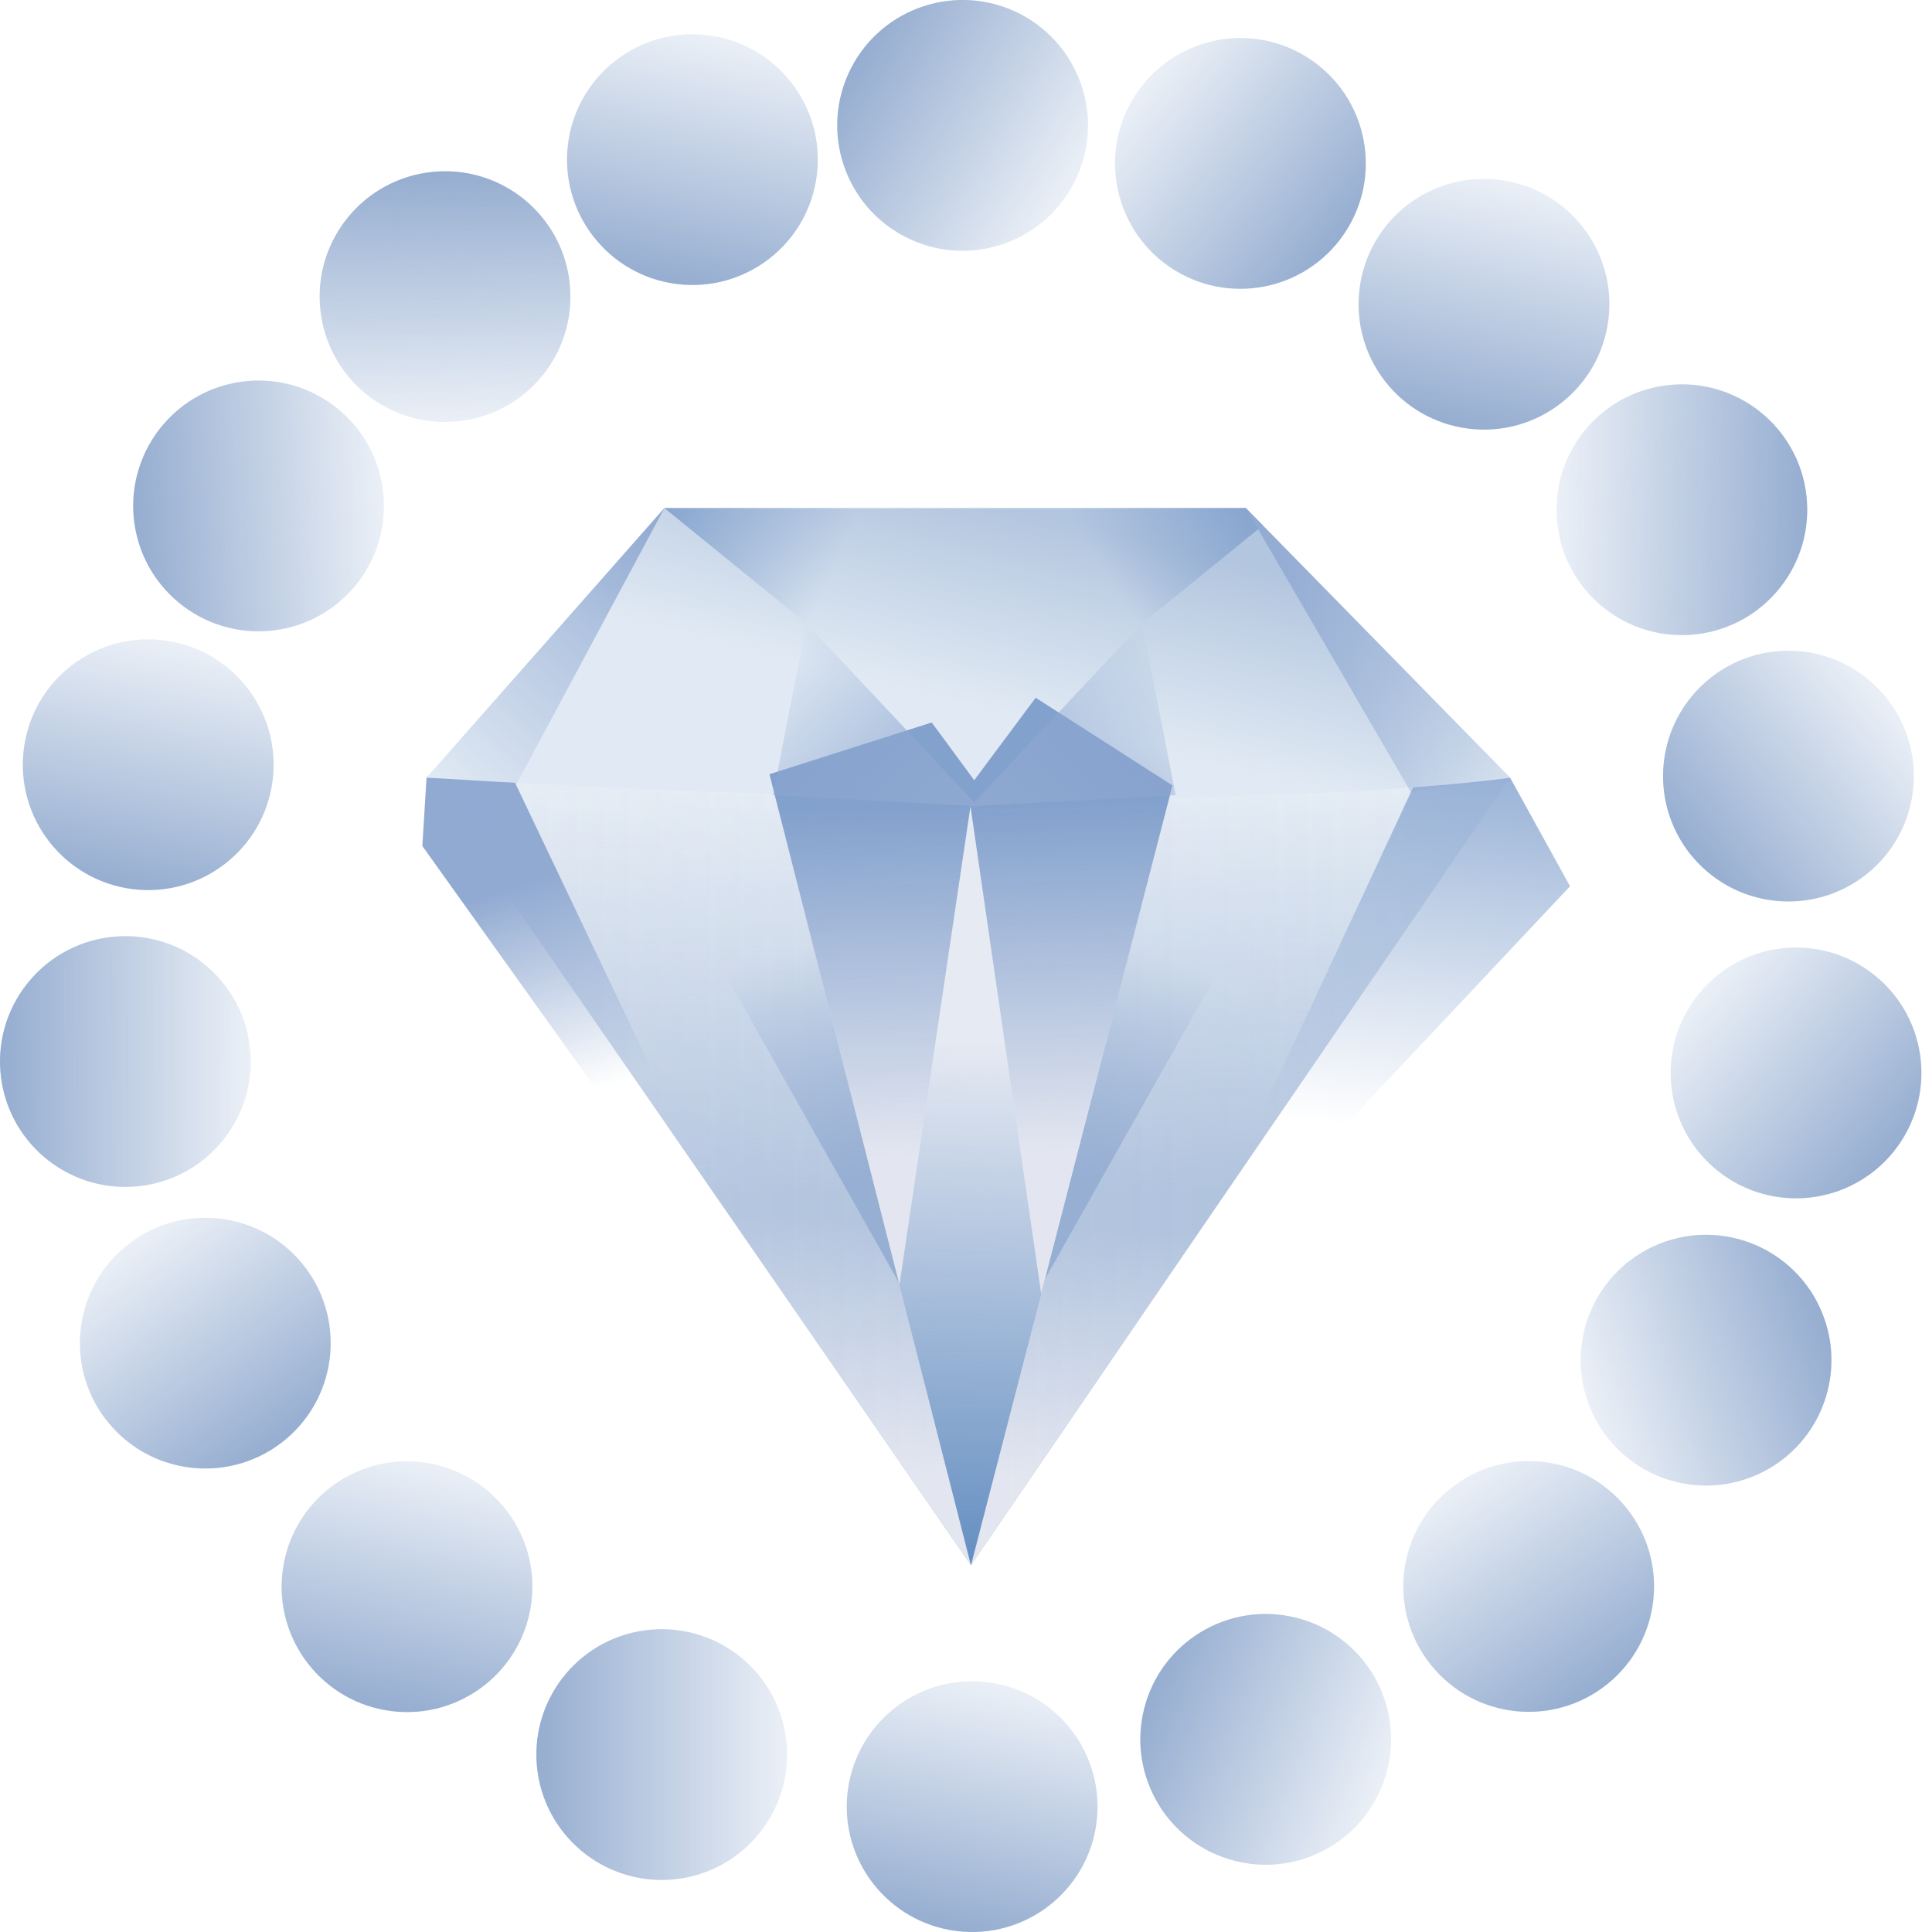
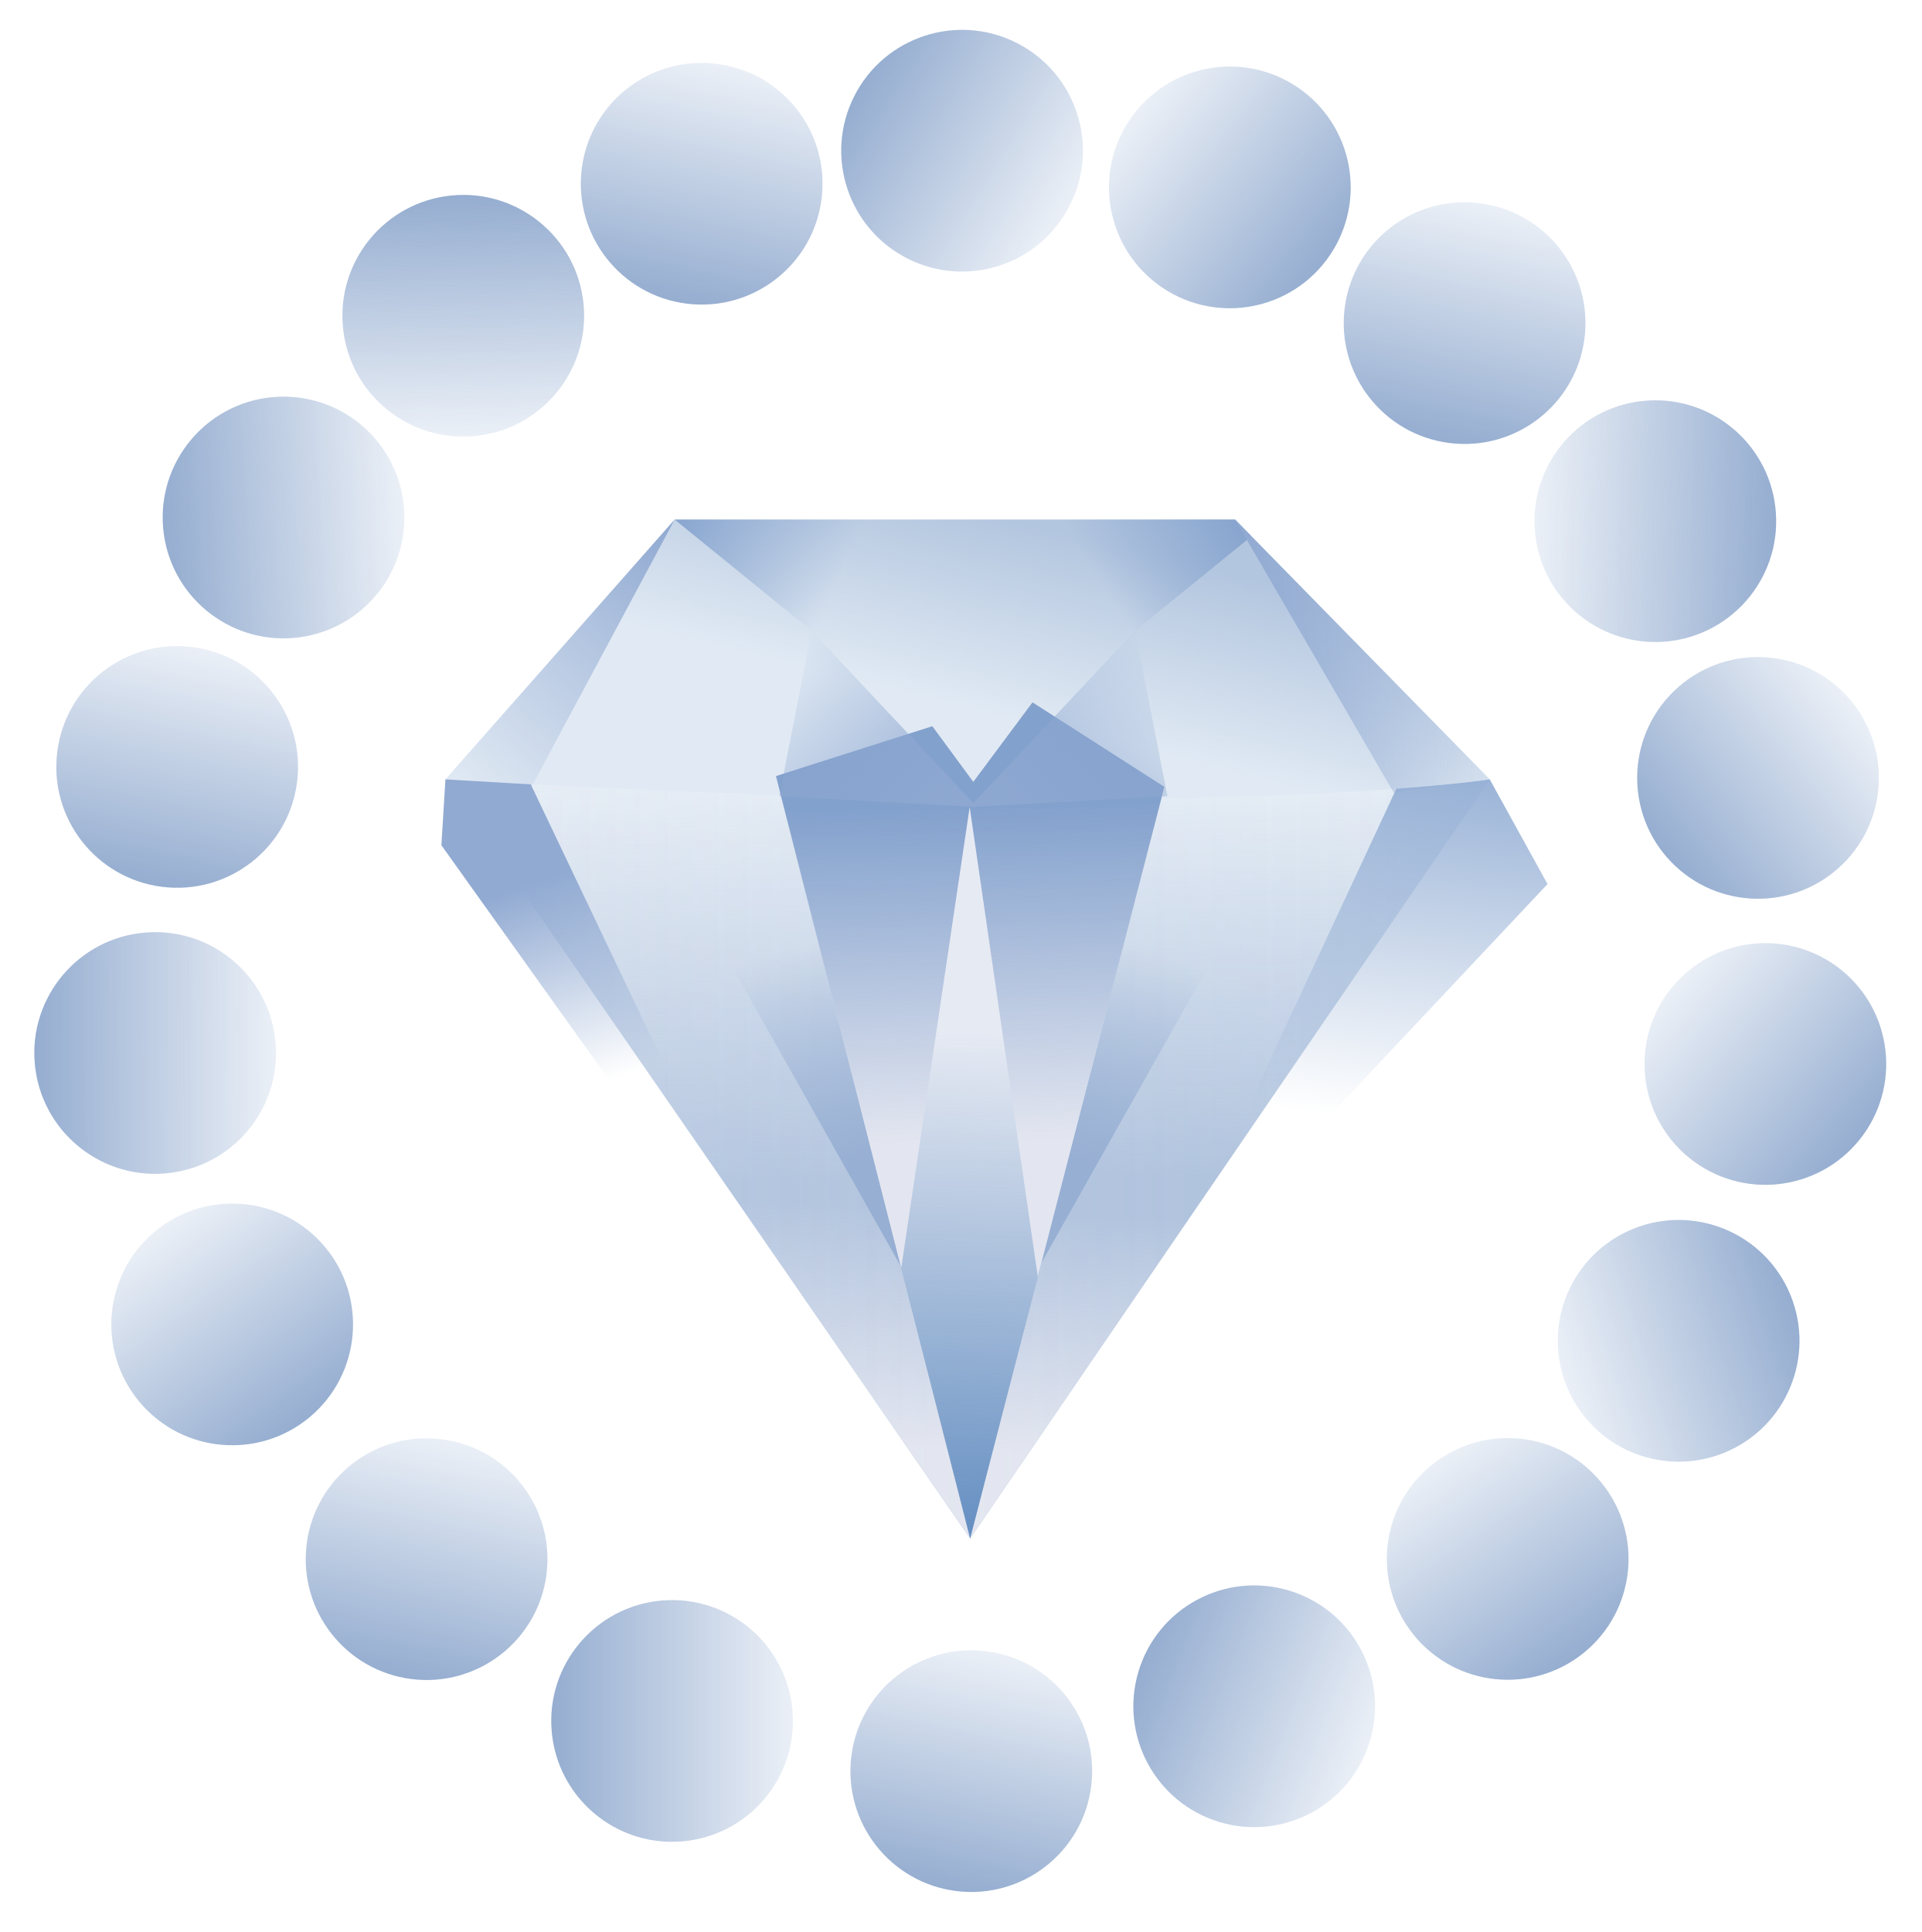
<svg xmlns="http://www.w3.org/2000/svg" xmlns:xlink="http://www.w3.org/1999/xlink" width="177.713mm" height="178.696mm" viewBox="0 0 177.713 178.696" version="1.1" id="svg8">
  <defs id="defs2">
    <linearGradient id="linearGradient1377">
      <stop style="stop-color:#95add0;stop-opacity:1;" offset="0" id="stop1373" />
      <stop style="stop-color:#95add0;stop-opacity:0;" offset="1" id="stop1375" />
    </linearGradient>
    <linearGradient id="linearGradient1334">
      <stop style="stop-color:#b3c6df;stop-opacity:1;" offset="0" id="stop1330" />
      <stop style="stop-color:#b3c6df;stop-opacity:0;" offset="1" id="stop1332" />
    </linearGradient>
    <linearGradient id="linearGradient1140">
      <stop style="stop-color:#91aad2;stop-opacity:1;" offset="0" id="stop1136" />
      <stop style="stop-color:#91aad2;stop-opacity:0;" offset="1" id="stop1138" />
    </linearGradient>
    <linearGradient id="linearGradient1132">
      <stop style="stop-color:#91aad2;stop-opacity:1;" offset="0" id="stop1128" />
      <stop style="stop-color:#91aad2;stop-opacity:0;" offset="1" id="stop1130" />
    </linearGradient>
    <linearGradient id="linearGradient1108">
      <stop style="stop-color:#88a5cf;stop-opacity:1;" offset="0" id="stop1104" />
      <stop style="stop-color:#88a5cf;stop-opacity:0;" offset="1" id="stop1106" />
    </linearGradient>
    <linearGradient id="linearGradient1100">
      <stop style="stop-color:#88a5cf;stop-opacity:1;" offset="0" id="stop1096" />
      <stop style="stop-color:#88a5cf;stop-opacity:0;" offset="1" id="stop1098" />
    </linearGradient>
    <linearGradient id="linearGradient1050">
      <stop style="stop-color:#8ea8d1;stop-opacity:1;" offset="0" id="stop1046" />
      <stop style="stop-color:#8ea8d1;stop-opacity:0;" offset="1" id="stop1048" />
    </linearGradient>
    <linearGradient id="linearGradient1022">
      <stop style="stop-color:#8ba8d1;stop-opacity:1;" offset="0" id="stop1018" />
      <stop style="stop-color:#8ba8d1;stop-opacity:0;" offset="1" id="stop1020" />
    </linearGradient>
    <linearGradient id="linearGradient1002">
      <stop style="stop-color:#91aad2;stop-opacity:1;" offset="0" id="stop998" />
      <stop style="stop-color:#91aad2;stop-opacity:0;" offset="1" id="stop1000" />
    </linearGradient>
    <linearGradient id="linearGradient978">
      <stop style="stop-color:#97afd3;stop-opacity:1;" offset="0" id="stop974" />
      <stop style="stop-color:#97afd3;stop-opacity:0;" offset="1" id="stop976" />
    </linearGradient>
    <linearGradient id="linearGradient970">
      <stop style="stop-color:#e3e6f0;stop-opacity:1;" offset="0" id="stop966" />
      <stop style="stop-color:#e3e6f0;stop-opacity:0;" offset="1" id="stop968" />
    </linearGradient>
    <linearGradient id="linearGradient946">
      <stop style="stop-color:#83a1cd;stop-opacity:1;" offset="0" id="stop942" />
      <stop style="stop-color:#83a1cd;stop-opacity:0;" offset="1" id="stop944" />
    </linearGradient>
    <linearGradient id="linearGradient917">
      <stop style="stop-color:#648ec1;stop-opacity:1;" offset="0" id="stop913" />
      <stop style="stop-color:#648ec1;stop-opacity:0;" offset="1" id="stop915" />
    </linearGradient>
    <linearGradient id="linearGradient867">
      <stop style="stop-color:#e3e6f0;stop-opacity:1;" offset="0" id="stop863" />
      <stop style="stop-color:#e3e6f0;stop-opacity:0;" offset="1" id="stop865" />
    </linearGradient>
    <linearGradient id="linearGradient855">
      <stop style="stop-color:#afc2dd;stop-opacity:1;" offset="0" id="stop851" />
      <stop style="stop-color:#afc2dd;stop-opacity:0;" offset="1" id="stop853" />
    </linearGradient>
    <clipPath clipPathUnits="userSpaceOnUse" id="clipPath843">
      <path id="path845" d="m 396.875,164.708 h 80.845 l 36.748,37.483 -74.965,109.508 -75.7,-109.508 z" style="fill:#550000;fill-opacity:0.706;stroke:none;stroke-width:1.165;stroke-linecap:butt;stroke-linejoin:miter;stroke-miterlimit:4;stroke-dasharray:none;stroke-opacity:1" />
    </clipPath>
    <linearGradient xlink:href="#linearGradient855" id="linearGradient857" x1="436.562" y1="259.885" x2="435.828" y2="190.064" gradientUnits="userSpaceOnUse" />
    <linearGradient xlink:href="#linearGradient867" id="linearGradient869" x1="460.773" y1="300.113" x2="462.07" y2="265.138" gradientUnits="userSpaceOnUse" />
    <clipPath clipPathUnits="userSpaceOnUse" id="clipPath883">
      <path style="fill:#e3e6f0;fill-opacity:1;stroke:none;stroke-width:0.265px;stroke-linecap:butt;stroke-linejoin:miter;stroke-opacity:1" d="m 363.802,202.191 c 108.038,6.615 150.666,0 150.666,0 l 23.519,42.627 -93.339,119.063 -85.99,-77.905 z" id="path885" clip-path="url(#clipPath843)" transform="translate(-1e-5,1e-5)" />
    </clipPath>
    <clipPath clipPathUnits="userSpaceOnUse" id="clipPath895">
      <path style="fill:#6c93c4;fill-opacity:1;stroke:none;stroke-width:0.265px;stroke-linecap:butt;stroke-linejoin:miter;stroke-opacity:1" d="m 411.488,201.715 28.015,109.984 28.015,-108.427 -20.233,-12.97 z" id="path897" clip-path="url(#clipPath883)" />
    </clipPath>
    <clipPath clipPathUnits="userSpaceOnUse" id="clipPath907">
      <path style="fill:#6c93c4;fill-opacity:1;stroke:none;stroke-width:0.265px;stroke-linecap:butt;stroke-linejoin:miter;stroke-opacity:1" d="m 411.488,201.715 28.015,109.984 28.015,-108.427 -20.233,-12.97 z" id="path909" clip-path="url(#clipPath883)" />
    </clipPath>
    <linearGradient xlink:href="#linearGradient917" id="linearGradient919" x1="439.502" y1="311.699" x2="441.577" y2="238.787" gradientUnits="userSpaceOnUse" />
    <linearGradient xlink:href="#linearGradient946" id="linearGradient948" x1="439.437" y1="206.18" x2="440.54" y2="254.53" gradientUnits="userSpaceOnUse" />
    <clipPath clipPathUnits="userSpaceOnUse" id="clipPath954">
      <path style="fill:#e3e6f0;fill-opacity:1;stroke:none;stroke-width:0.265px;stroke-linecap:butt;stroke-linejoin:miter;stroke-opacity:1" d="m 363.802,202.191 c 108.038,6.615 150.666,0 150.666,0 l 23.519,42.627 -93.339,119.063 -85.99,-77.905 z" id="path956" clip-path="url(#clipPath843)" transform="translate(-1e-5,1e-5)" />
    </clipPath>
    <linearGradient xlink:href="#linearGradient970" id="linearGradient972" x1="363.802" y1="256.945" x2="514.468" y2="256.945" gradientUnits="userSpaceOnUse" />
    <linearGradient xlink:href="#linearGradient978" id="linearGradient980" x1="424.392" y1="257.541" x2="414.6" y2="226.494" gradientUnits="userSpaceOnUse" />
    <linearGradient xlink:href="#linearGradient978" id="linearGradient984" gradientUnits="userSpaceOnUse" x1="424.392" y1="257.541" x2="414.6" y2="226.494" />
    <clipPath clipPathUnits="userSpaceOnUse" id="clipPath992">
      <path style="fill:url(#linearGradient996);fill-opacity:1;stroke:none;stroke-width:0.265px;stroke-linecap:butt;stroke-linejoin:miter;stroke-opacity:1" d="m 363.802,202.191 c 108.038,6.615 150.666,0 150.666,0 l 23.519,42.627 -93.339,119.063 -85.99,-77.905 z" id="path994" clip-path="url(#clipPath843)" transform="translate(-1e-5,1e-5)" />
    </clipPath>
    <linearGradient xlink:href="#linearGradient970" id="linearGradient996" gradientUnits="userSpaceOnUse" x1="363.802" y1="256.945" x2="514.468" y2="256.945" />
    <linearGradient xlink:href="#linearGradient1002" id="linearGradient1004" x1="378.371" y1="216.393" x2="388.056" y2="245.445" gradientUnits="userSpaceOnUse" />
    <clipPath clipPathUnits="userSpaceOnUse" id="clipPath1012">
      <path style="fill:url(#linearGradient1016);fill-opacity:1;stroke:none;stroke-width:0.265px;stroke-linecap:butt;stroke-linejoin:miter;stroke-opacity:1" d="m 363.802,202.191 c 108.038,6.615 150.666,0 150.666,0 l 23.519,42.627 -93.339,119.063 -85.99,-77.905 z" id="path1014" clip-path="url(#clipPath843)" transform="translate(-1e-5,1e-5)" />
    </clipPath>
    <linearGradient xlink:href="#linearGradient970" id="linearGradient1016" gradientUnits="userSpaceOnUse" x1="363.802" y1="256.945" x2="514.468" y2="256.945" />
    <linearGradient xlink:href="#linearGradient1022" id="linearGradient1024" x1="505.79" y1="193.242" x2="499.046" y2="251.411" gradientUnits="userSpaceOnUse" />
    <linearGradient xlink:href="#linearGradient1050" id="linearGradient1052" x1="440.495" y1="206.18" x2="416.631" y2="180.76" gradientUnits="userSpaceOnUse" />
    <linearGradient xlink:href="#linearGradient1050" id="linearGradient1056" gradientUnits="userSpaceOnUse" x1="440.495" y1="206.18" x2="416.631" y2="180.76" gradientTransform="matrix(-1,0,0,1,879.9315,0)" />
    <clipPath clipPathUnits="userSpaceOnUse" id="clipPath1064">
      <path id="path1066" d="m 396.875,164.708 h 80.845 l 36.748,37.483 -74.965,109.508 -75.7,-109.508 z" style="fill:#e1eaf4;fill-opacity:1;stroke:none;stroke-width:1.165;stroke-linecap:butt;stroke-linejoin:miter;stroke-miterlimit:4;stroke-dasharray:none;stroke-opacity:1" />
    </clipPath>
    <clipPath clipPathUnits="userSpaceOnUse" id="clipPath1084">
      <path id="path1086" d="m 396.875,164.708 h 80.845 l 36.748,37.483 -74.965,109.508 -75.7,-109.508 z" style="fill:#e1eaf4;fill-opacity:1;stroke:none;stroke-width:1.165;stroke-linecap:butt;stroke-linejoin:miter;stroke-miterlimit:4;stroke-dasharray:none;stroke-opacity:1" />
    </clipPath>
    <clipPath clipPathUnits="userSpaceOnUse" id="clipPath1092">
      <path id="path1094" d="m 483.057,164.708 h -80.845 l -36.748,37.483 74.965,109.508 75.7,-109.508 z" style="fill:#e1eaf4;fill-opacity:1;stroke:none;stroke-width:1.165;stroke-linecap:butt;stroke-linejoin:miter;stroke-miterlimit:4;stroke-dasharray:none;stroke-opacity:1" />
    </clipPath>
    <linearGradient xlink:href="#linearGradient1100" id="linearGradient1102" x1="396.875" y1="164.708" x2="419.723" y2="175.053" gradientUnits="userSpaceOnUse" />
    <linearGradient xlink:href="#linearGradient1108" id="linearGradient1110" x1="402.212" y1="164.708" x2="420.262" y2="176.091" gradientUnits="userSpaceOnUse" />
    <clipPath clipPathUnits="userSpaceOnUse" id="clipPath1116">
      <path id="path1118" d="m 396.875,164.708 h 80.845 l 36.748,37.483 -74.965,109.508 -75.7,-109.508 z" style="fill:#e1eaf4;fill-opacity:1;stroke:none;stroke-width:1.165;stroke-linecap:butt;stroke-linejoin:miter;stroke-miterlimit:4;stroke-dasharray:none;stroke-opacity:1" />
    </clipPath>
    <clipPath clipPathUnits="userSpaceOnUse" id="clipPath1124">
      <path id="path1126" d="m 396.875,164.708 h 80.845 l 36.748,37.483 -74.965,109.508 -75.7,-109.508 z" style="fill:#e1eaf4;fill-opacity:1;stroke:none;stroke-width:1.165;stroke-linecap:butt;stroke-linejoin:miter;stroke-miterlimit:4;stroke-dasharray:none;stroke-opacity:1" />
    </clipPath>
    <linearGradient xlink:href="#linearGradient1132" id="linearGradient1134" x1="477.72" y1="184.422" x2="514.468" y2="184.422" gradientUnits="userSpaceOnUse" />
    <linearGradient xlink:href="#linearGradient1140" id="linearGradient1142" x1="396.875" y1="164.708" x2="363.802" y2="202.191" gradientUnits="userSpaceOnUse" />
    <clipPath clipPathUnits="userSpaceOnUse" id="clipPath1314">
      <path id="path1316" d="m 396.875,164.708 h 80.845 l 36.748,37.483 -74.965,109.508 -75.7,-109.508 z" style="fill:#e1eaf4;fill-opacity:1;stroke:none;stroke-width:1.165;stroke-linecap:butt;stroke-linejoin:miter;stroke-miterlimit:4;stroke-dasharray:none;stroke-opacity:1" />
    </clipPath>
    <linearGradient xlink:href="#linearGradient1334" id="linearGradient1336" x1="438.378" y1="163.152" x2="431.72" y2="190.302" gradientUnits="userSpaceOnUse" />
    <linearGradient xlink:href="#linearGradient1377" id="linearGradient1379" x1="239.814" y1="268.512" x2="274.68" y2="268.512" gradientUnits="userSpaceOnUse" />
    <linearGradient xlink:href="#linearGradient1377" id="linearGradient1391" gradientUnits="userSpaceOnUse" x1="239.814" y1="268.512" x2="274.68" y2="268.512" />
    <linearGradient xlink:href="#linearGradient1377" id="linearGradient1399" gradientUnits="userSpaceOnUse" x1="239.814" y1="268.512" x2="274.68" y2="268.512" />
    <linearGradient xlink:href="#linearGradient1377" id="linearGradient1407" gradientUnits="userSpaceOnUse" x1="239.814" y1="268.512" x2="274.68" y2="268.512" />
    <linearGradient xlink:href="#linearGradient1377" id="linearGradient1415" gradientUnits="userSpaceOnUse" x1="239.814" y1="268.512" x2="274.68" y2="268.512" gradientTransform="translate(-617.623,-176.8411)" />
    <linearGradient xlink:href="#linearGradient1377" id="linearGradient1423" gradientUnits="userSpaceOnUse" x1="239.814" y1="268.512" x2="274.68" y2="268.512" gradientTransform="translate(-368.0795,86.43998)" />
    <linearGradient xlink:href="#linearGradient1377" id="linearGradient1431" gradientUnits="userSpaceOnUse" x1="239.814" y1="268.512" x2="274.68" y2="268.512" />
    <linearGradient xlink:href="#linearGradient1377" id="linearGradient1439" gradientUnits="userSpaceOnUse" x1="239.814" y1="268.512" x2="274.68" y2="268.512" />
    <linearGradient xlink:href="#linearGradient1377" id="linearGradient1447" gradientUnits="userSpaceOnUse" x1="239.814" y1="268.512" x2="274.68" y2="268.512" />
    <linearGradient xlink:href="#linearGradient1377" id="linearGradient1455" gradientUnits="userSpaceOnUse" x1="239.814" y1="268.512" x2="274.68" y2="268.512" />
    <linearGradient xlink:href="#linearGradient1377" id="linearGradient1463" gradientUnits="userSpaceOnUse" x1="239.814" y1="268.512" x2="274.68" y2="268.512" />
    <linearGradient xlink:href="#linearGradient1377" id="linearGradient1471" gradientUnits="userSpaceOnUse" x1="239.814" y1="268.512" x2="274.68" y2="268.512" />
    <linearGradient xlink:href="#linearGradient1377" id="linearGradient1479" gradientUnits="userSpaceOnUse" x1="239.814" y1="268.512" x2="274.68" y2="268.512" />
    <linearGradient xlink:href="#linearGradient1377" id="linearGradient1487" gradientUnits="userSpaceOnUse" x1="239.814" y1="268.512" x2="274.68" y2="268.512" gradientTransform="translate(69.17579,-446.62)" />
    <linearGradient xlink:href="#linearGradient1377" id="linearGradient1495" gradientUnits="userSpaceOnUse" x1="239.814" y1="268.512" x2="274.68" y2="268.512" />
    <linearGradient xlink:href="#linearGradient1377" id="linearGradient1503" gradientUnits="userSpaceOnUse" x1="239.814" y1="268.512" x2="274.68" y2="268.512" />
    <linearGradient xlink:href="#linearGradient1377" id="linearGradient1511" gradientUnits="userSpaceOnUse" x1="239.814" y1="268.512" x2="274.68" y2="268.512" />
    <linearGradient xlink:href="#linearGradient1377" id="linearGradient1519" gradientUnits="userSpaceOnUse" x1="239.814" y1="268.512" x2="274.68" y2="268.512" />
    <linearGradient xlink:href="#linearGradient1377" id="linearGradient2173" gradientUnits="userSpaceOnUse" gradientTransform="translate(-617.623,-176.8411)" x1="239.814" y1="268.512" x2="274.68" y2="268.512" />
    <linearGradient xlink:href="#linearGradient1377" id="linearGradient2175" gradientUnits="userSpaceOnUse" gradientTransform="translate(69.17579,-446.62)" x1="239.814" y1="268.512" x2="274.68" y2="268.512" />
  </defs>
  <g id="layer1" transform="translate(-16.54615,-53.10488)">
-     <g id="g2261">
+     <g id="g2261" transform="matrix(0.9638028,0,0,0.9638028,3.773924,4.686358)">
      <g transform="matrix(0.6651686,0,0,0.6651686,-153.7501,1.852153)" id="g2171">
        <g id="g2086">
          <g id="g2002">
            <g id="g1919">
              <g id="g1837">
                <g id="g1756">
                  <g id="g1676">
                    <g id="g1597">
                      <g id="g1437" transform="rotate(-178.9921,373.0335,207.1979)">
                        <path d="m 255.866,251.133 a 17.433,17.433 0 0 1 18.757,15.966 17.433,17.433 0 0 1 -15.932,18.786 17.433,17.433 0 0 1 -18.814,-15.898 17.433,17.433 0 0 1 15.864,-18.843" id="path1433" style="opacity:1;fill:#ebf0f7;fill-opacity:1;stroke:none;stroke-width:1.086;stroke-linecap:round;stroke-linejoin:round;stroke-miterlimit:4;stroke-dasharray:none;stroke-dashoffset:0;stroke-opacity:1" />
                        <path style="opacity:1;fill:url(#linearGradient1439);fill-opacity:1;stroke:none;stroke-width:1.086;stroke-linecap:round;stroke-linejoin:round;stroke-miterlimit:4;stroke-dasharray:none;stroke-dashoffset:0;stroke-opacity:1" id="path1435" d="m 255.866,251.133 a 17.433,17.433 0 0 1 18.757,15.966 17.433,17.433 0 0 1 -15.932,18.786 17.433,17.433 0 0 1 -18.814,-15.898 17.433,17.433 0 0 1 15.864,-18.843" />
                      </g>
                      <g transform="translate(-48.47297,-17.00806)" id="g1359">
                        <path style="fill:#e1eaf4;fill-opacity:1;stroke:none;stroke-width:1.165;stroke-linecap:butt;stroke-linejoin:miter;stroke-miterlimit:4;stroke-dasharray:none;stroke-opacity:1" d="m 396.875,164.708 h 80.845 l 36.748,37.483 -74.965,109.508 -75.7,-109.508 z" id="path837" />
                        <path id="path1320" d="m 396.875,164.708 h 80.845 l 36.748,37.483 -74.965,109.508 -75.7,-109.508 z" style="fill:url(#linearGradient1336);fill-opacity:1;stroke:none;stroke-width:1.165;stroke-linecap:butt;stroke-linejoin:miter;stroke-miterlimit:4;stroke-dasharray:none;stroke-opacity:1" />
                        <path style="fill:#f2f7fb;fill-opacity:0.995;stroke:none;stroke-width:0.265px;stroke-linecap:butt;stroke-linejoin:miter;stroke-opacity:1" d="m 363.802,202.191 c 108.038,6.615 150.666,0 150.666,0 l 23.519,42.627 -93.339,119.063 -85.99,-77.905 z" id="path839" clip-path="url(#clipPath843)" />
                        <path clip-path="url(#clipPath843)" id="path849" d="m 363.802,202.191 c 108.038,6.615 150.666,0 150.666,0 l 23.519,42.627 -93.339,119.063 -85.99,-77.905 z" style="fill:url(#linearGradient857);fill-opacity:1;stroke:none;stroke-width:0.265px;stroke-linecap:butt;stroke-linejoin:miter;stroke-opacity:1" />
                        <path style="fill:url(#linearGradient869);fill-opacity:1;stroke:none;stroke-width:0.265px;stroke-linecap:butt;stroke-linejoin:miter;stroke-opacity:1" d="m 363.802,202.191 c 108.038,6.615 150.666,0 150.666,0 l 23.519,42.627 -93.339,119.063 -85.99,-77.905 z" id="path859" clip-path="url(#clipPath843)" transform="translate(-1e-5,1e-5)" />
                        <path transform="translate(-1e-5,1e-5)" clip-path="url(#clipPath843)" id="path875" d="m 363.802,202.191 c 108.038,6.615 150.666,0 150.666,0 l 23.519,42.627 -93.339,119.063 -85.99,-77.905 z" style="opacity:0.16;fill:url(#linearGradient972);fill-opacity:1;stroke:none;stroke-width:0.265px;stroke-linecap:butt;stroke-linejoin:miter;stroke-opacity:1" />
                        <path style="fill:#6c93c4;fill-opacity:1;stroke:none;stroke-width:0.265px;stroke-linecap:butt;stroke-linejoin:miter;stroke-opacity:1" d="m 411.488,201.715 28.015,109.984 28.015,-108.427 -20.233,-12.97 z" id="path871" clip-path="url(#clipPath883)" />
                        <path style="fill:url(#linearGradient980);fill-opacity:1;stroke:none;stroke-width:0.265px;stroke-linecap:butt;stroke-linejoin:miter;stroke-opacity:1" d="m 387.537,197.911 42.043,74.675 17.705,-82.284 z" id="path950" clip-path="url(#clipPath954)" />
                        <path clip-path="url(#clipPath954)" id="path982" d="m 387.537,197.911 42.043,74.675 17.705,-82.284 z" style="fill:url(#linearGradient984);fill-opacity:1;stroke:none;stroke-width:0.265px;stroke-linecap:butt;stroke-linejoin:miter;stroke-opacity:1" transform="matrix(-1,0,0,1,879.0047,0)" />
                        <path clip-path="url(#clipPath883)" id="path889" d="m 411.488,201.715 28.015,109.984 28.015,-108.427 -20.233,-12.97 z" style="fill:#e6eaf3;fill-opacity:1;stroke:none;stroke-width:0.265px;stroke-linecap:butt;stroke-linejoin:miter;stroke-opacity:1" />
                        <path style="fill:url(#linearGradient919);fill-opacity:1;stroke:none;stroke-width:0.265px;stroke-linecap:butt;stroke-linejoin:miter;stroke-opacity:1" d="m 411.488,201.715 28.015,109.984 28.015,-108.427 -20.233,-12.97 z" id="path911" clip-path="url(#clipPath883)" />
                        <path style="fill:#e3e6f0;fill-opacity:1;stroke:none;stroke-width:0.265px;stroke-linecap:butt;stroke-linejoin:miter;stroke-opacity:1" d="m 429.58,272.586 9.857,-66.405 9.857,67.962 32.165,-70.556 -21.789,-27.496 -19.714,26.458 -20.233,-27.496 -23.346,36.834 z" id="path903" clip-path="url(#clipPath907)" />
                        <path clip-path="url(#clipPath907)" id="path940" d="m 429.58,272.586 9.857,-66.405 9.857,67.962 32.165,-70.556 -21.789,-27.496 -19.714,26.458 -20.233,-27.496 -23.346,36.834 z" style="fill:url(#linearGradient948);fill-opacity:1;stroke:none;stroke-width:0.265px;stroke-linecap:butt;stroke-linejoin:miter;stroke-opacity:1" />
                        <path style="fill:url(#linearGradient1004);fill-opacity:1;stroke:none;stroke-width:0.265px;stroke-linecap:butt;stroke-linejoin:miter;stroke-opacity:1" d="m 367.304,184.422 47.21,99.089 -62.255,-87.157 z" id="path986" clip-path="url(#clipPath992)" />
                        <path style="fill:url(#linearGradient1024);fill-opacity:1;stroke:none;stroke-width:0.265px;stroke-linecap:butt;stroke-linejoin:miter;stroke-opacity:1" d="m 505.79,193.242 -38.909,83.525 65.368,-69.518 z" id="path1006" clip-path="url(#clipPath1012)" />
                        <path style="fill:url(#linearGradient1052);fill-opacity:1;stroke:none;stroke-width:0.265px;stroke-linecap:butt;stroke-linejoin:miter;stroke-opacity:1" d="m 411.961,204.624 4.669,-23.864 23.864,25.421 z" id="path1044" />
                        <path id="path1054" d="m 467.97,204.624 -4.669,-23.864 -23.864,25.421 z" style="fill:url(#linearGradient1056);fill-opacity:1;stroke:none;stroke-width:0.265px;stroke-linecap:butt;stroke-linejoin:miter;stroke-opacity:1" />
                        <path style="fill:url(#linearGradient1102);fill-opacity:1;stroke:none;stroke-width:0.265px;stroke-linecap:butt;stroke-linejoin:miter;stroke-opacity:1" d="m 396.875,164.708 19.756,16.051 21.748,-17.608 c 0,0 0.519,-17.639 -2.075,-17.639 -2.594,0 -45.135,10.376 -45.135,10.376 z" id="path1080" clip-path="url(#clipPath1084)" />
                        <path clip-path="url(#clipPath1092)" id="path1088" d="m 396.875,164.708 19.756,16.051 21.748,-17.608 c 0,0 0.519,-17.639 -2.075,-17.639 -2.594,0 -45.135,10.376 -45.135,10.376 z" style="fill:url(#linearGradient1110);fill-opacity:1;stroke:none;stroke-width:0.265px;stroke-linecap:butt;stroke-linejoin:miter;stroke-opacity:1" transform="matrix(-1,0,0,1,879.9315,0)" />
                        <path style="fill:url(#linearGradient1142);fill-opacity:1;stroke:none;stroke-width:0.265px;stroke-linecap:butt;stroke-linejoin:miter;stroke-opacity:1" d="M 373.529,208.287 396.875,164.708 h -33.721 l -12.97,53.954 z" id="path1112" clip-path="url(#clipPath1116)" />
                        <path style="fill:url(#linearGradient1134);fill-opacity:1;stroke:none;stroke-width:0.265px;stroke-linecap:butt;stroke-linejoin:miter;stroke-opacity:1" d="m 500.633,204.136 -22.913,-39.428 55.597,20.233 -18.849,17.25 z" id="path1120" clip-path="url(#clipPath1124)" />
                      </g>
                      <g transform="translate(90.78519,52.51706)" id="g1383">
                        <path style="opacity:1;fill:#ebf0f7;fill-opacity:1;stroke:none;stroke-width:1.086;stroke-linecap:round;stroke-linejoin:round;stroke-miterlimit:4;stroke-dasharray:none;stroke-dashoffset:0;stroke-opacity:1" id="path1361" d="m 255.866,251.133 a 17.433,17.433 0 0 1 18.757,15.966 17.433,17.433 0 0 1 -15.932,18.786 17.433,17.433 0 0 1 -18.814,-15.898 17.433,17.433 0 0 1 15.864,-18.843" />
                        <path d="m 255.866,251.133 a 17.433,17.433 0 0 1 18.757,15.966 17.433,17.433 0 0 1 -15.932,18.786 17.433,17.433 0 0 1 -18.814,-15.898 17.433,17.433 0 0 1 15.864,-18.843" id="path1363" style="opacity:1;fill:url(#linearGradient1379);fill-opacity:1;stroke:none;stroke-width:1.086;stroke-linecap:round;stroke-linejoin:round;stroke-miterlimit:4;stroke-dasharray:none;stroke-dashoffset:0;stroke-opacity:1" />
                      </g>
                      <g id="g1389" transform="rotate(-77.98852,361.1239,215.6661)">
                        <path d="m 255.866,251.133 a 17.433,17.433 0 0 1 18.757,15.966 17.433,17.433 0 0 1 -15.932,18.786 17.433,17.433 0 0 1 -18.814,-15.898 17.433,17.433 0 0 1 15.864,-18.843" id="path1385" style="opacity:1;fill:#ebf0f7;fill-opacity:1;stroke:none;stroke-width:1.086;stroke-linecap:round;stroke-linejoin:round;stroke-miterlimit:4;stroke-dasharray:none;stroke-dashoffset:0;stroke-opacity:1" />
                        <path style="opacity:1;fill:url(#linearGradient1391);fill-opacity:1;stroke:none;stroke-width:1.086;stroke-linecap:round;stroke-linejoin:round;stroke-miterlimit:4;stroke-dasharray:none;stroke-dashoffset:0;stroke-opacity:1" id="path1387" d="m 255.866,251.133 a 17.433,17.433 0 0 1 18.757,15.966 17.433,17.433 0 0 1 -15.932,18.786 17.433,17.433 0 0 1 -18.814,-15.898 17.433,17.433 0 0 1 15.864,-18.843" />
                      </g>
                      <g transform="rotate(21.63121,212.7216,751.1157)" id="g1397">
                        <path style="opacity:1;fill:#ebf0f7;fill-opacity:1;stroke:none;stroke-width:1.086;stroke-linecap:round;stroke-linejoin:round;stroke-miterlimit:4;stroke-dasharray:none;stroke-dashoffset:0;stroke-opacity:1" id="path1393" d="m 255.866,251.133 a 17.433,17.433 0 0 1 18.757,15.966 17.433,17.433 0 0 1 -15.932,18.786 17.433,17.433 0 0 1 -18.814,-15.898 17.433,17.433 0 0 1 15.864,-18.843" />
                        <path d="m 255.866,251.133 a 17.433,17.433 0 0 1 18.757,15.966 17.433,17.433 0 0 1 -15.932,18.786 17.433,17.433 0 0 1 -18.814,-15.898 17.433,17.433 0 0 1 15.864,-18.843" id="path1395" style="opacity:1;fill:url(#linearGradient1399);fill-opacity:1;stroke:none;stroke-width:1.086;stroke-linecap:round;stroke-linejoin:round;stroke-miterlimit:4;stroke-dasharray:none;stroke-dashoffset:0;stroke-opacity:1" />
                      </g>
                      <g id="g1405" transform="rotate(-124.1577,370.6356,227.0837)">
                        <path d="m 255.866,251.133 a 17.433,17.433 0 0 1 18.757,15.966 17.433,17.433 0 0 1 -15.932,18.786 17.433,17.433 0 0 1 -18.814,-15.898 17.433,17.433 0 0 1 15.864,-18.843" id="path1401" style="opacity:1;fill:#ebf0f7;fill-opacity:1;stroke:none;stroke-width:1.086;stroke-linecap:round;stroke-linejoin:round;stroke-miterlimit:4;stroke-dasharray:none;stroke-dashoffset:0;stroke-opacity:1" />
                        <path style="opacity:1;fill:url(#linearGradient1407);fill-opacity:1;stroke:none;stroke-width:1.086;stroke-linecap:round;stroke-linejoin:round;stroke-miterlimit:4;stroke-dasharray:none;stroke-dashoffset:0;stroke-opacity:1" id="path1403" d="m 255.866,251.133 a 17.433,17.433 0 0 1 18.757,15.966 17.433,17.433 0 0 1 -15.932,18.786 17.433,17.433 0 0 1 -18.814,-15.898 17.433,17.433 0 0 1 15.864,-18.843" />
                      </g>
                      <g transform="rotate(-77.98852,373.8094,121.6038)" id="g1413">
                        <path style="opacity:1;fill:#ebf0f7;fill-opacity:1;stroke:none;stroke-width:1.086;stroke-linecap:round;stroke-linejoin:round;stroke-miterlimit:4;stroke-dasharray:none;stroke-dashoffset:0;stroke-opacity:1" id="path1409" d="m 255.866,251.133 a 17.433,17.433 0 0 1 18.757,15.966 17.433,17.433 0 0 1 -15.932,18.786 17.433,17.433 0 0 1 -18.814,-15.898 17.433,17.433 0 0 1 15.864,-18.843" />
                        <path transform="rotate(-119.5007)" d="m -361.757,74.292 a 17.433,17.433 0 0 1 18.757,15.966 17.433,17.433 0 0 1 -15.932,18.786 17.433,17.433 0 0 1 -18.814,-15.898 17.433,17.433 0 0 1 15.864,-18.843" id="path1411" style="opacity:1;fill:url(#linearGradient2173);fill-opacity:1;stroke:none;stroke-width:1.086;stroke-linecap:round;stroke-linejoin:round;stroke-miterlimit:4;stroke-dasharray:none;stroke-dashoffset:0;stroke-opacity:1" />
                      </g>
                      <g id="g1421" transform="rotate(-77.98852,355.3999,93.90608)">
                        <path d="m 255.866,251.133 a 17.433,17.433 0 0 1 18.757,15.966 17.433,17.433 0 0 1 -15.932,18.786 17.433,17.433 0 0 1 -18.814,-15.898 17.433,17.433 0 0 1 15.864,-18.843" id="path1417" style="opacity:1;fill:#ebf0f7;fill-opacity:1;stroke:none;stroke-width:1.086;stroke-linecap:round;stroke-linejoin:round;stroke-miterlimit:4;stroke-dasharray:none;stroke-dashoffset:0;stroke-opacity:1" />
                        <path transform="rotate(-61.11342)" style="opacity:1;fill:url(#linearGradient1423);fill-opacity:1;stroke:none;stroke-width:1.086;stroke-linecap:round;stroke-linejoin:round;stroke-miterlimit:4;stroke-dasharray:none;stroke-dashoffset:0;stroke-opacity:1" id="path1419" d="m -112.213,337.573 a 17.433,17.433 0 0 1 18.757,15.966 17.433,17.433 0 0 1 -15.932,18.786 17.433,17.433 0 0 1 -18.814,-15.898 17.433,17.433 0 0 1 15.864,-18.843" />
                      </g>
                      <g transform="rotate(-39.32871,264.0848,-119.4882)" id="g1429">
                        <path style="opacity:1;fill:#ebf0f7;fill-opacity:1;stroke:none;stroke-width:1.086;stroke-linecap:round;stroke-linejoin:round;stroke-miterlimit:4;stroke-dasharray:none;stroke-dashoffset:0;stroke-opacity:1" id="path1425" d="m 255.866,251.133 a 17.433,17.433 0 0 1 18.757,15.966 17.433,17.433 0 0 1 -15.932,18.786 17.433,17.433 0 0 1 -18.814,-15.898 17.433,17.433 0 0 1 15.864,-18.843" />
                        <path d="m 255.866,251.133 a 17.433,17.433 0 0 1 18.757,15.966 17.433,17.433 0 0 1 -15.932,18.786 17.433,17.433 0 0 1 -18.814,-15.898 17.433,17.433 0 0 1 15.864,-18.843" id="path1427" style="opacity:1;fill:url(#linearGradient1431);fill-opacity:1;stroke:none;stroke-width:1.086;stroke-linecap:round;stroke-linejoin:round;stroke-miterlimit:4;stroke-dasharray:none;stroke-dashoffset:0;stroke-opacity:1" />
                      </g>
                      <g transform="rotate(-77.98852,267.6907,67.25848)" id="g1445">
                        <path style="opacity:1;fill:#ebf0f7;fill-opacity:1;stroke:none;stroke-width:1.086;stroke-linecap:round;stroke-linejoin:round;stroke-miterlimit:4;stroke-dasharray:none;stroke-dashoffset:0;stroke-opacity:1" id="path1441" d="m 255.866,251.133 a 17.433,17.433 0 0 1 18.757,15.966 17.433,17.433 0 0 1 -15.932,18.786 17.433,17.433 0 0 1 -18.814,-15.898 17.433,17.433 0 0 1 15.864,-18.843" />
                        <path d="m 255.866,251.133 a 17.433,17.433 0 0 1 18.757,15.966 17.433,17.433 0 0 1 -15.932,18.786 17.433,17.433 0 0 1 -18.814,-15.898 17.433,17.433 0 0 1 15.864,-18.843" id="path1443" style="opacity:1;fill:url(#linearGradient1447);fill-opacity:1;stroke:none;stroke-width:1.086;stroke-linecap:round;stroke-linejoin:round;stroke-miterlimit:4;stroke-dasharray:none;stroke-dashoffset:0;stroke-opacity:1" />
                      </g>
                      <g id="g1453" transform="rotate(-140.7724,312.8074,153.6312)">
                        <path d="m 255.866,251.133 a 17.433,17.433 0 0 1 18.757,15.966 17.433,17.433 0 0 1 -15.932,18.786 17.433,17.433 0 0 1 -18.814,-15.898 17.433,17.433 0 0 1 15.864,-18.843" id="path1449" style="opacity:1;fill:#ebf0f7;fill-opacity:1;stroke:none;stroke-width:1.086;stroke-linecap:round;stroke-linejoin:round;stroke-miterlimit:4;stroke-dasharray:none;stroke-dashoffset:0;stroke-opacity:1" />
                        <path style="opacity:1;fill:url(#linearGradient1455);fill-opacity:1;stroke:none;stroke-width:1.086;stroke-linecap:round;stroke-linejoin:round;stroke-miterlimit:4;stroke-dasharray:none;stroke-dashoffset:0;stroke-opacity:1" id="path1451" d="m 255.866,251.133 a 17.433,17.433 0 0 1 18.757,15.966 17.433,17.433 0 0 1 -15.932,18.786 17.433,17.433 0 0 1 -18.814,-15.898 17.433,17.433 0 0 1 15.864,-18.843" />
                      </g>
                      <g transform="rotate(31.71946,629.8361,414.9066)" id="g1461">
                        <path style="opacity:1;fill:#ebf0f7;fill-opacity:1;stroke:none;stroke-width:1.086;stroke-linecap:round;stroke-linejoin:round;stroke-miterlimit:4;stroke-dasharray:none;stroke-dashoffset:0;stroke-opacity:1" id="path1457" d="m 255.866,251.133 a 17.433,17.433 0 0 1 18.757,15.966 17.433,17.433 0 0 1 -15.932,18.786 17.433,17.433 0 0 1 -18.814,-15.898 17.433,17.433 0 0 1 15.864,-18.843" />
                        <path d="m 255.866,251.133 a 17.433,17.433 0 0 1 18.757,15.966 17.433,17.433 0 0 1 -15.932,18.786 17.433,17.433 0 0 1 -18.814,-15.898 17.433,17.433 0 0 1 15.864,-18.843" id="path1459" style="opacity:1;fill:url(#linearGradient1463);fill-opacity:1;stroke:none;stroke-width:1.086;stroke-linecap:round;stroke-linejoin:round;stroke-miterlimit:4;stroke-dasharray:none;stroke-dashoffset:0;stroke-opacity:1" />
                      </g>
                      <g id="g1469" transform="rotate(-77.98852,200.2395,125.1788)">
                        <path d="m 255.866,251.133 a 17.433,17.433 0 0 1 18.757,15.966 17.433,17.433 0 0 1 -15.932,18.786 17.433,17.433 0 0 1 -18.814,-15.898 17.433,17.433 0 0 1 15.864,-18.843" id="path1465" style="opacity:1;fill:#ebf0f7;fill-opacity:1;stroke:none;stroke-width:1.086;stroke-linecap:round;stroke-linejoin:round;stroke-miterlimit:4;stroke-dasharray:none;stroke-dashoffset:0;stroke-opacity:1" />
                        <path style="opacity:1;fill:url(#linearGradient1471);fill-opacity:1;stroke:none;stroke-width:1.086;stroke-linecap:round;stroke-linejoin:round;stroke-miterlimit:4;stroke-dasharray:none;stroke-dashoffset:0;stroke-opacity:1" id="path1467" d="m 255.866,251.133 a 17.433,17.433 0 0 1 18.757,15.966 17.433,17.433 0 0 1 -15.932,18.786 17.433,17.433 0 0 1 -18.814,-15.898 17.433,17.433 0 0 1 15.864,-18.843" />
                      </g>
                      <g transform="rotate(89.06497,363.9169,224.2315)" id="g1477">
                        <path style="opacity:1;fill:#ebf0f7;fill-opacity:1;stroke:none;stroke-width:1.086;stroke-linecap:round;stroke-linejoin:round;stroke-miterlimit:4;stroke-dasharray:none;stroke-dashoffset:0;stroke-opacity:1" id="path1473" d="m 255.866,251.133 a 17.433,17.433 0 0 1 18.757,15.966 17.433,17.433 0 0 1 -15.932,18.786 17.433,17.433 0 0 1 -18.814,-15.898 17.433,17.433 0 0 1 15.864,-18.843" />
                        <path d="m 255.866,251.133 a 17.433,17.433 0 0 1 18.757,15.966 17.433,17.433 0 0 1 -15.932,18.786 17.433,17.433 0 0 1 -18.814,-15.898 17.433,17.433 0 0 1 15.864,-18.843" id="path1475" style="opacity:1;fill:url(#linearGradient1479);fill-opacity:1;stroke:none;stroke-width:1.086;stroke-linecap:round;stroke-linejoin:round;stroke-miterlimit:4;stroke-dasharray:none;stroke-dashoffset:0;stroke-opacity:1" />
                      </g>
                      <g id="g1485" transform="rotate(-77.98852,199.8161,186.5109)">
                        <path d="m 255.866,251.133 a 17.433,17.433 0 0 1 18.757,15.966 17.433,17.433 0 0 1 -15.932,18.786 17.433,17.433 0 0 1 -18.814,-15.898 17.433,17.433 0 0 1 15.864,-18.843" id="path1481" style="opacity:1;fill:#ebf0f7;fill-opacity:1;stroke:none;stroke-width:1.086;stroke-linecap:round;stroke-linejoin:round;stroke-miterlimit:4;stroke-dasharray:none;stroke-dashoffset:0;stroke-opacity:1" />
                        <path transform="rotate(74.84593)" style="opacity:1;fill:url(#linearGradient2175);fill-opacity:1;stroke:none;stroke-width:1.086;stroke-linecap:round;stroke-linejoin:round;stroke-miterlimit:4;stroke-dasharray:none;stroke-dashoffset:0;stroke-opacity:1" id="path1483" d="m 325.042,-195.487 a 17.433,17.433 0 0 1 18.757,15.966 17.433,17.433 0 0 1 -15.932,18.786 17.433,17.433 0 0 1 -18.814,-15.898 17.433,17.433 0 0 1 15.864,-18.843" />
                      </g>
                      <g transform="rotate(-77.98852,214.3657,213.9795)" id="g1493">
                        <path style="opacity:1;fill:#ebf0f7;fill-opacity:1;stroke:none;stroke-width:1.086;stroke-linecap:round;stroke-linejoin:round;stroke-miterlimit:4;stroke-dasharray:none;stroke-dashoffset:0;stroke-opacity:1" id="path1489" d="m 255.866,251.133 a 17.433,17.433 0 0 1 18.757,15.966 17.433,17.433 0 0 1 -15.932,18.786 17.433,17.433 0 0 1 -18.814,-15.898 17.433,17.433 0 0 1 15.864,-18.843" />
                        <path d="m 255.866,251.133 a 17.433,17.433 0 0 1 18.757,15.966 17.433,17.433 0 0 1 -15.932,18.786 17.433,17.433 0 0 1 -18.814,-15.898 17.433,17.433 0 0 1 15.864,-18.843" id="path1491" style="opacity:1;fill:url(#linearGradient1495);fill-opacity:1;stroke:none;stroke-width:1.086;stroke-linecap:round;stroke-linejoin:round;stroke-miterlimit:4;stroke-dasharray:none;stroke-dashoffset:0;stroke-opacity:1" />
                      </g>
-                       <g id="g1501" transform="rotate(0.06730101,37597.347,14043.338)">
+                       <g id="g1501" transform="rotate(0.06730101,37597.347,14043.32)">
                        <path d="m 255.866,251.133 a 17.433,17.433 0 0 1 18.757,15.966 17.433,17.433 0 0 1 -15.932,18.786 17.433,17.433 0 0 1 -18.814,-15.898 17.433,17.433 0 0 1 15.864,-18.843" id="path1497" style="opacity:1;fill:#ebf0f7;fill-opacity:1;stroke:none;stroke-width:1.086;stroke-linecap:round;stroke-linejoin:round;stroke-miterlimit:4;stroke-dasharray:none;stroke-dashoffset:0;stroke-opacity:1" />
                        <path style="opacity:1;fill:url(#linearGradient1503);fill-opacity:1;stroke:none;stroke-width:1.086;stroke-linecap:round;stroke-linejoin:round;stroke-miterlimit:4;stroke-dasharray:none;stroke-dashoffset:0;stroke-opacity:1" id="path1499" d="m 255.866,251.133 a 17.433,17.433 0 0 1 18.757,15.966 17.433,17.433 0 0 1 -15.932,18.786 17.433,17.433 0 0 1 -18.814,-15.898 17.433,17.433 0 0 1 15.864,-18.843" />
                      </g>
                      <g transform="rotate(-125.2791,269.692,259.0967)" id="g1509">
                        <path style="opacity:1;fill:#ebf0f7;fill-opacity:1;stroke:none;stroke-width:1.086;stroke-linecap:round;stroke-linejoin:round;stroke-miterlimit:4;stroke-dasharray:none;stroke-dashoffset:0;stroke-opacity:1" id="path1505" d="m 255.866,251.133 a 17.433,17.433 0 0 1 18.757,15.966 17.433,17.433 0 0 1 -15.932,18.786 17.433,17.433 0 0 1 -18.814,-15.898 17.433,17.433 0 0 1 15.864,-18.843" />
                        <path d="m 255.866,251.133 a 17.433,17.433 0 0 1 18.757,15.966 17.433,17.433 0 0 1 -15.932,18.786 17.433,17.433 0 0 1 -18.814,-15.898 17.433,17.433 0 0 1 15.864,-18.843" id="path1507" style="opacity:1;fill:url(#linearGradient1511);fill-opacity:1;stroke:none;stroke-width:1.086;stroke-linecap:round;stroke-linejoin:round;stroke-miterlimit:4;stroke-dasharray:none;stroke-dashoffset:0;stroke-opacity:1" />
                      </g>
                      <g id="g1517" transform="rotate(-77.98852,302.9459,248.9064)">
                        <path d="m 255.866,251.133 a 17.433,17.433 0 0 1 18.757,15.966 17.433,17.433 0 0 1 -15.932,18.786 17.433,17.433 0 0 1 -18.814,-15.898 17.433,17.433 0 0 1 15.864,-18.843" id="path1513" style="opacity:1;fill:#ebf0f7;fill-opacity:1;stroke:none;stroke-width:1.086;stroke-linecap:round;stroke-linejoin:round;stroke-miterlimit:4;stroke-dasharray:none;stroke-dashoffset:0;stroke-opacity:1" />
                        <path style="opacity:1;fill:url(#linearGradient1519);fill-opacity:1;stroke:none;stroke-width:1.086;stroke-linecap:round;stroke-linejoin:round;stroke-miterlimit:4;stroke-dasharray:none;stroke-dashoffset:0;stroke-opacity:1" id="path1515" d="m 255.866,251.133 a 17.433,17.433 0 0 1 18.757,15.966 17.433,17.433 0 0 1 -15.932,18.786 17.433,17.433 0 0 1 -18.814,-15.898 17.433,17.433 0 0 1 15.864,-18.843" />
                      </g>
                    </g>
                  </g>
                </g>
              </g>
            </g>
          </g>
        </g>
      </g>
    </g>
  </g>
</svg>
